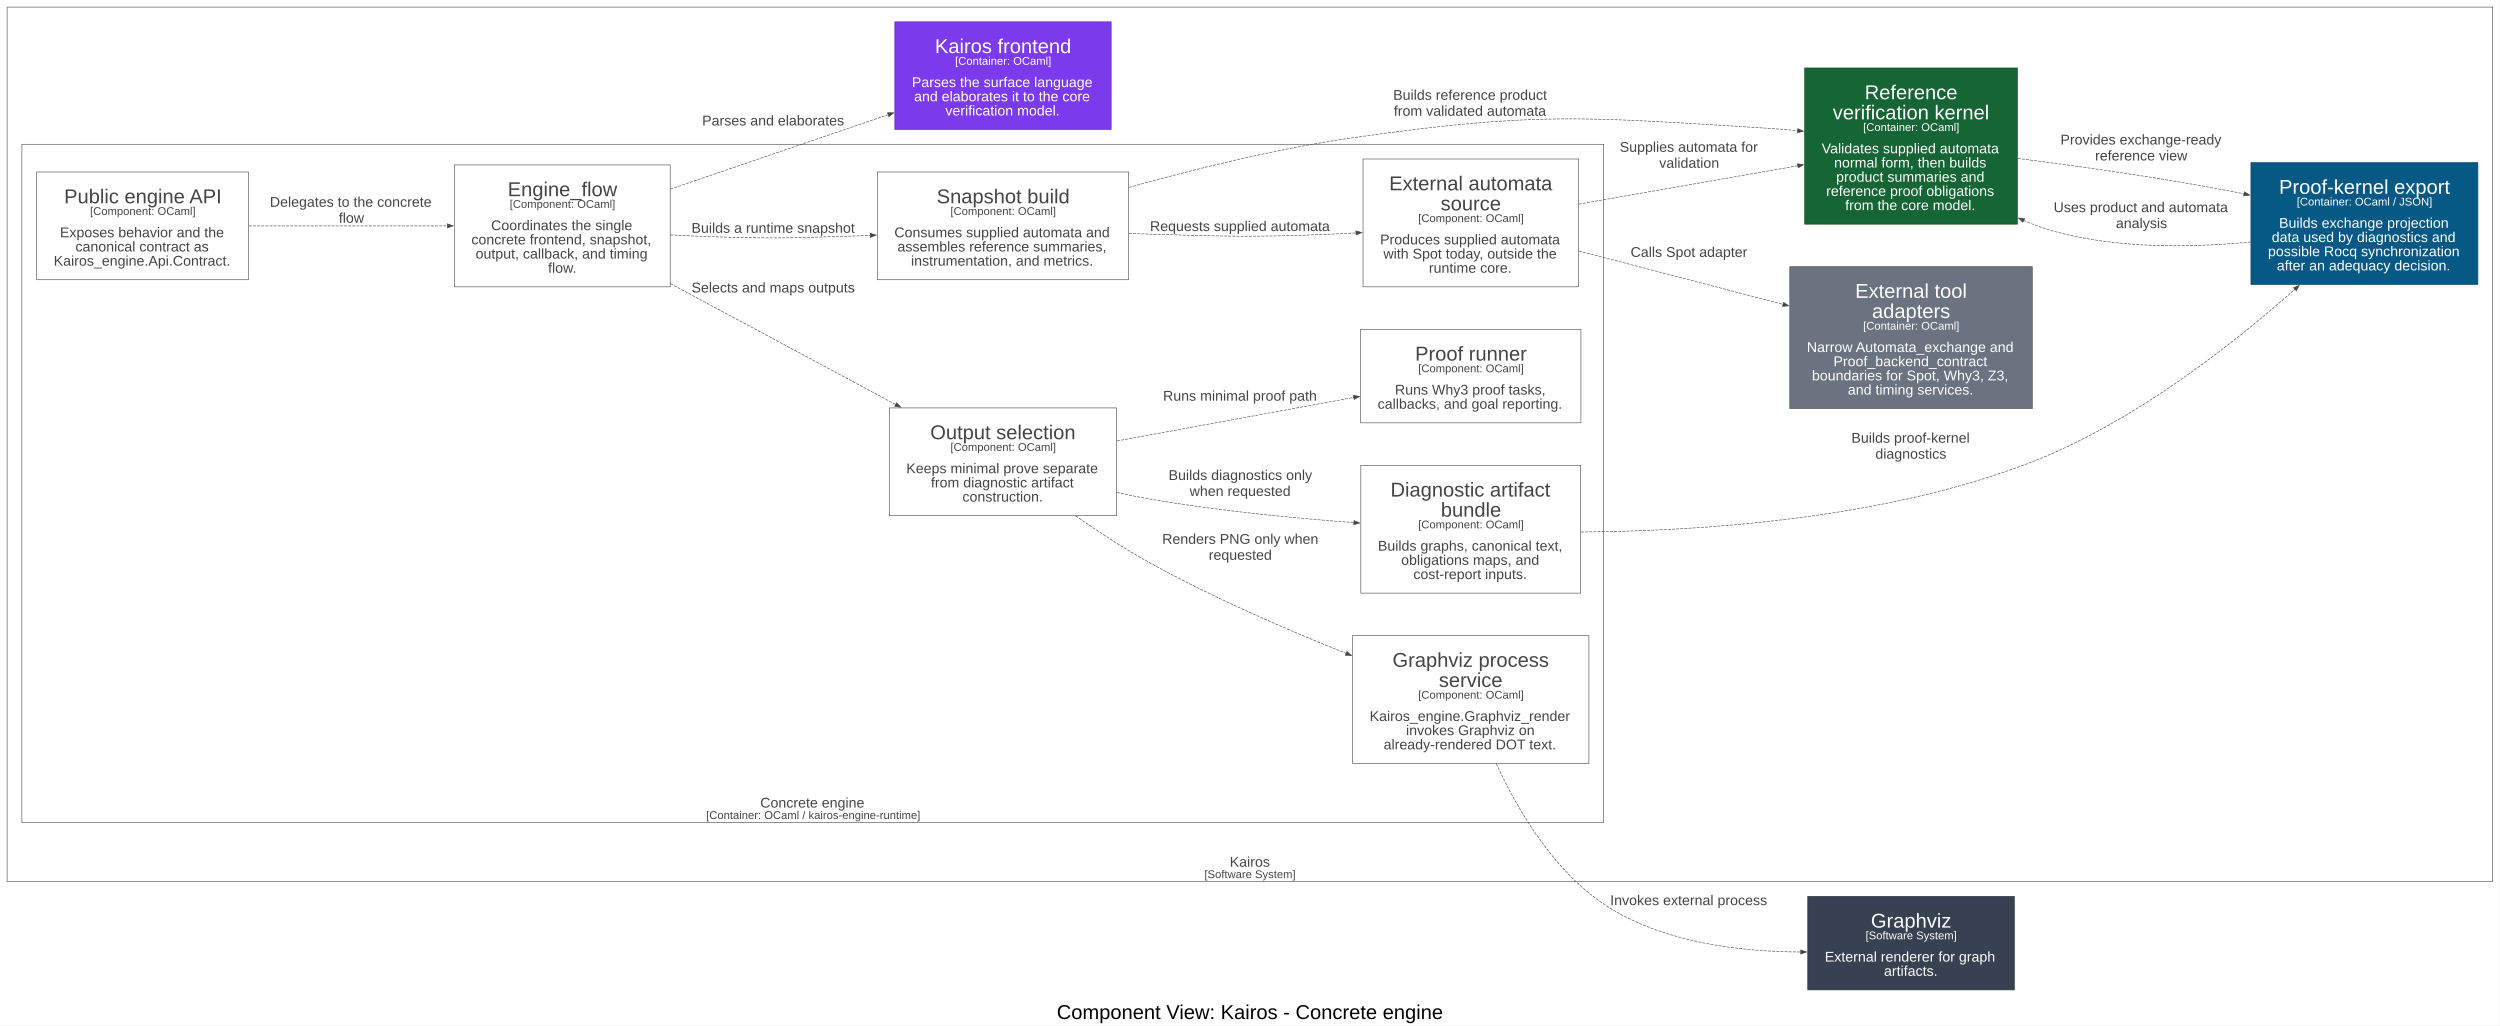
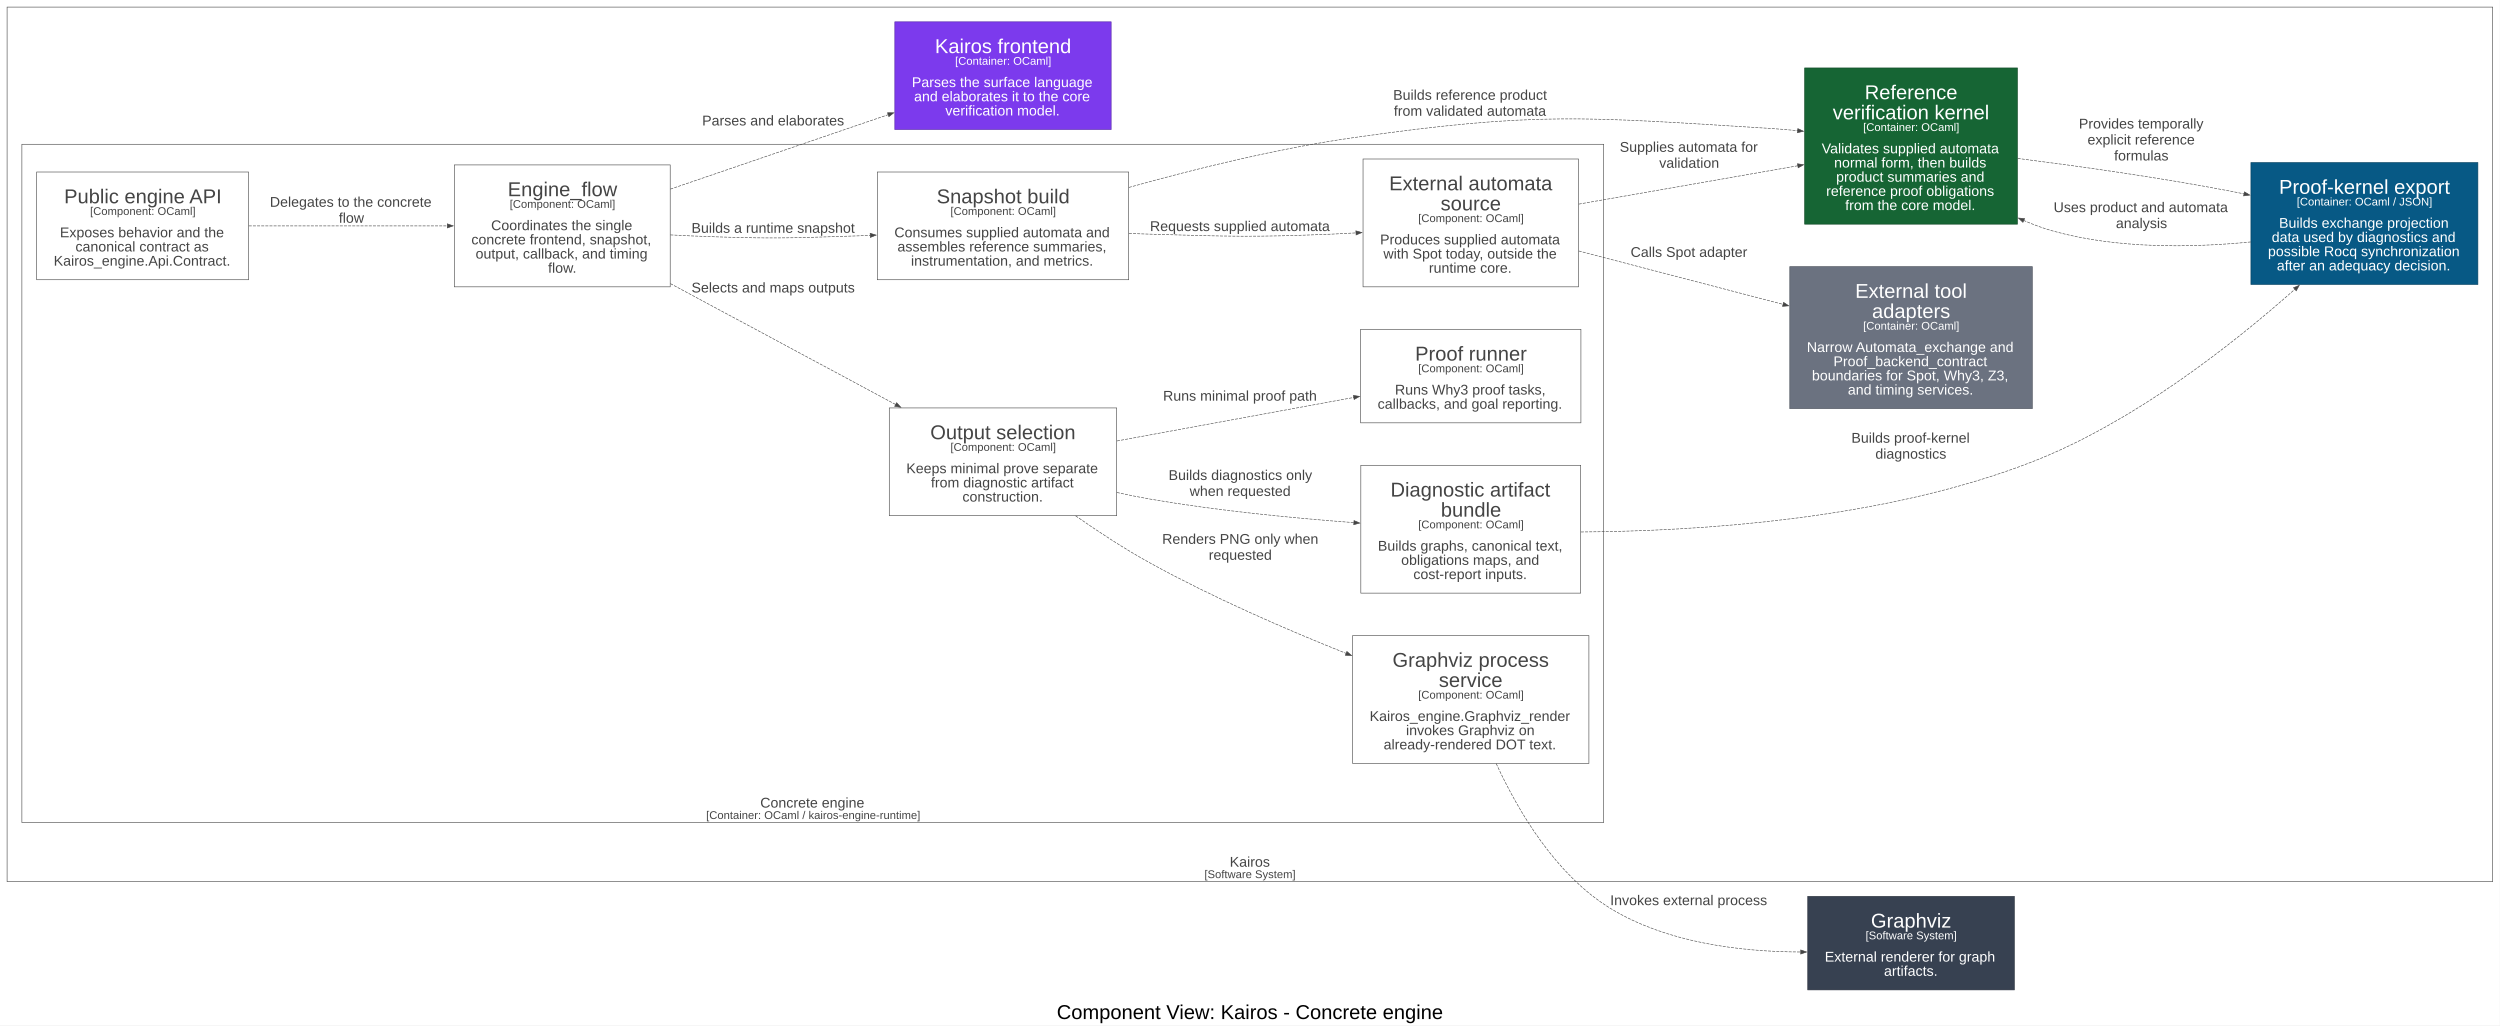
<svg xmlns="http://www.w3.org/2000/svg" width="4228pt" height="1734pt" viewBox="0.00 0.00 4228.00 1734.00">
  <g id="graph0" class="graph" transform="scale(1 1) rotate(0) translate(4 1730.1)">
    <polygon fill="white" stroke="none" points="-4,4 -4,-1730.1 4223.6,-1730.1 4223.6,4 -4,4" />
    <text xml:space="preserve" text-anchor="start" x="1783.18" y="-6.7" font-family="Arial" font-size="34.00">Component View: Kairos - Concrete engine</text>
    <g id="clust1" class="cluster">
      <polygon fill="none" stroke="#444444" points="8,-239.1 8,-1718.1 4211.6,-1718.1 4211.6,-239.1 8,-239.1" />
      <text xml:space="preserve" text-anchor="start" x="2075.68" y="-264.3" font-family="Arial" font-size="24.00" fill="#444444">Kairos</text>
      <text xml:space="preserve" text-anchor="start" x="2032.93" y="-245.05" font-family="Arial" font-size="19.00" fill="#444444">[Software System]</text>
    </g>
    <g id="clust2" class="cluster">
      <polygon fill="none" stroke="#444444" points="33,-339.1 33,-1486.1 2708.15,-1486.1 2708.15,-339.1 33,-339.1" />
      <text xml:space="preserve" text-anchor="start" x="1281.7" y="-364.3" font-family="Arial" font-size="24.00" fill="#444444">Concrete engine</text>
      <text xml:space="preserve" text-anchor="start" x="1190.2" y="-345.05" font-family="Arial" font-size="19.00" fill="#444444">[Container: OCaml / kairos-engine-runtime]</text>
    </g>
    <g id="6" class="node">
      <polygon fill="#374151" stroke="#262d38" points="3402.63,-214.2 3053.28,-214.2 3053.28,-56 3402.63,-56 3402.63,-214.2" />
      <text xml:space="preserve" text-anchor="start" x="3160.08" y="-161.3" font-family="Arial" font-size="34.00" fill="#ffffff">Graphviz</text>
      <text xml:space="preserve" text-anchor="start" x="3151.08" y="-141.55" font-family="Arial" font-size="19.00" fill="#ffffff">[Software System]</text>
      <text xml:space="preserve" text-anchor="start" x="3082.08" y="-103.8" font-family="Arial" font-size="24.00" fill="#ffffff">External renderer for graph</text>
      <text xml:space="preserve" text-anchor="start" x="3182.2" y="-79.8" font-family="Arial" font-size="24.00" fill="#ffffff">artifacts.</text>
    </g>
    <g id="11" class="node">
      <polygon fill="#ffffff" stroke="#444444" points="416.35,-1439.2 58,-1439.2 58,-1257 416.35,-1257 416.35,-1439.2" />
      <text xml:space="preserve" text-anchor="start" x="104.43" y="-1386.3" font-family="Arial" font-size="34.00" fill="#444444">Public engine API</text>
      <text xml:space="preserve" text-anchor="start" x="148.3" y="-1366.55" font-family="Arial" font-size="19.00" fill="#444444">[Component: OCaml]</text>
      <text xml:space="preserve" text-anchor="start" x="97.3" y="-1328.8" font-family="Arial" font-size="24.00" fill="#444444">Exposes behavior and the</text>
      <text xml:space="preserve" text-anchor="start" x="123.55" y="-1304.8" font-family="Arial" font-size="24.00" fill="#444444">canonical contract as</text>
      <text xml:space="preserve" text-anchor="start" x="86.8" y="-1280.8" font-family="Arial" font-size="24.00" fill="#444444">Kairos_engine.Api.Contract.</text>
    </g>
    <g id="12" class="node">
      <polygon fill="#ffffff" stroke="#444444" points="1129.45,-1451.2 764.35,-1451.2 764.35,-1245 1129.45,-1245 1129.45,-1451.2" />
      <text xml:space="preserve" text-anchor="start" x="854.65" y="-1398.3" font-family="Arial" font-size="34.00" fill="#444444">Engine_flow</text>
      <text xml:space="preserve" text-anchor="start" x="858.03" y="-1378.55" font-family="Arial" font-size="19.00" fill="#444444">[Component: OCaml]</text>
      <text xml:space="preserve" text-anchor="start" x="826.53" y="-1340.8" font-family="Arial" font-size="24.00" fill="#444444">Coordinates the single</text>
      <text xml:space="preserve" text-anchor="start" x="793.15" y="-1316.8" font-family="Arial" font-size="24.00" fill="#444444">concrete frontend, snapshot,</text>
      <text xml:space="preserve" text-anchor="start" x="800.28" y="-1292.8" font-family="Arial" font-size="24.00" fill="#444444">output, callback, and timing</text>
      <text xml:space="preserve" text-anchor="start" x="922.9" y="-1268.8" font-family="Arial" font-size="24.00" fill="#444444">flow.</text>
    </g>
-     <g id="73" class="edge">
+     <g id="71" class="edge">
      <path fill="none" stroke="#444444" stroke-dasharray="5,2" d="M416.76,-1348.1C519.19,-1348.1 647.83,-1348.1 752.62,-1348.1" />
      <polygon fill="#444444" stroke="#444444" points="752.47,-1351.6 762.47,-1348.1 752.47,-1344.6 752.47,-1351.6" />
      <text xml:space="preserve" text-anchor="start" x="452.35" y="-1380.35" font-family="Arial" font-size="24.00" fill="#444444">Delegates to the concrete</text>
      <text xml:space="preserve" text-anchor="start" x="568.98" y="-1353.35" font-family="Arial" font-size="24.00" fill="#444444">flow</text>
    </g>
    <g id="13" class="node">
      <polygon fill="#ffffff" stroke="#444444" points="1904.8,-1439.2 1479.7,-1439.2 1479.7,-1257 1904.8,-1257 1904.8,-1439.2" />
      <text xml:space="preserve" text-anchor="start" x="1580.13" y="-1386.3" font-family="Arial" font-size="34.00" fill="#444444">Snapshot build</text>
      <text xml:space="preserve" text-anchor="start" x="1603.38" y="-1366.55" font-family="Arial" font-size="19.00" fill="#444444">[Component: OCaml]</text>
      <text xml:space="preserve" text-anchor="start" x="1508.5" y="-1328.8" font-family="Arial" font-size="24.00" fill="#444444">Consumes supplied automata and</text>
      <text xml:space="preserve" text-anchor="start" x="1513.75" y="-1304.8" font-family="Arial" font-size="24.00" fill="#444444">assembles reference summaries,</text>
      <text xml:space="preserve" text-anchor="start" x="1536.63" y="-1280.8" font-family="Arial" font-size="24.00" fill="#444444">instrumentation, and metrics.</text>
    </g>
-     <g id="75" class="edge">
+     <g id="73" class="edge">
      <path fill="none" stroke="#444444" stroke-dasharray="5,2" d="M1129.75,-1332.83C1141.83,-1332.14 1153.81,-1331.55 1165.45,-1331.1 1289.02,-1326.28 1320.11,-1326.86 1443.7,-1331.1 1451.69,-1331.37 1459.83,-1331.7 1468.04,-1332.06" />
      <polygon fill="#444444" stroke="#444444" points="1467.62,-1335.55 1477.77,-1332.51 1467.95,-1328.55 1467.62,-1335.55" />
      <text xml:space="preserve" text-anchor="start" x="1165.45" y="-1336.35" font-family="Arial" font-size="24.00" fill="#444444">Builds a runtime snapshot</text>
    </g>
    <g id="15" class="node">
      <polygon fill="#ffffff" stroke="#444444" points="1884.55,-1040.2 1499.95,-1040.2 1499.95,-858 1884.55,-858 1884.55,-1040.2" />
      <text xml:space="preserve" text-anchor="start" x="1569.25" y="-987.3" font-family="Arial" font-size="34.00" fill="#444444">Output selection</text>
      <text xml:space="preserve" text-anchor="start" x="1603.38" y="-967.55" font-family="Arial" font-size="19.00" fill="#444444">[Component: OCaml]</text>
      <text xml:space="preserve" text-anchor="start" x="1528.75" y="-929.8" font-family="Arial" font-size="24.00" fill="#444444">Keeps minimal prove separate</text>
      <text xml:space="preserve" text-anchor="start" x="1570.38" y="-905.8" font-family="Arial" font-size="24.00" fill="#444444">from diagnostic artifact</text>
      <text xml:space="preserve" text-anchor="start" x="1623.63" y="-881.8" font-family="Arial" font-size="24.00" fill="#444444">construction.</text>
    </g>
-     <g id="76" class="edge">
+     <g id="74" class="edge">
      <path fill="none" stroke="#444444" stroke-dasharray="5,2" d="M1129.74,-1250.49C1245.64,-1188.28 1395.2,-1108.01 1510.82,-1045.95" />
      <polygon fill="#444444" stroke="#444444" points="1512.35,-1049.1 1519.51,-1041.28 1509.04,-1042.93 1512.35,-1049.1" />
      <text xml:space="preserve" text-anchor="start" x="1165.45" y="-1235.45" font-family="Arial" font-size="24.00" fill="#444444">Selects and maps outputs</text>
    </g>
    <g id="19" class="node">
      <polygon fill="#7c3aed" stroke="#5628a5" points="1875.18,-1693.2 1509.33,-1693.2 1509.33,-1511 1875.18,-1511 1875.18,-1693.2" />
      <text xml:space="preserve" text-anchor="start" x="1577.13" y="-1640.3" font-family="Arial" font-size="34.00" fill="#ffffff">Kairos frontend</text>
      <text xml:space="preserve" text-anchor="start" x="1611.25" y="-1620.55" font-family="Arial" font-size="19.00" fill="#ffffff">[Container: OCaml]</text>
      <text xml:space="preserve" text-anchor="start" x="1538.13" y="-1582.8" font-family="Arial" font-size="24.00" fill="#ffffff">Parses the surface language</text>
      <text xml:space="preserve" text-anchor="start" x="1541.88" y="-1558.8" font-family="Arial" font-size="24.00" fill="#ffffff">and elaborates it to the core</text>
      <text xml:space="preserve" text-anchor="start" x="1594.75" y="-1534.8" font-family="Arial" font-size="24.00" fill="#ffffff">verification model.</text>
    </g>
-     <g id="74" class="edge">
+     <g id="72" class="edge">
      <path fill="none" stroke="#444444" stroke-dasharray="5,2" d="M1129.74,-1410.24C1241.55,-1448.44 1384.69,-1497.35 1498.46,-1536.23" />
      <polygon fill="#444444" stroke="#444444" points="1497,-1539.43 1507.6,-1539.35 1499.27,-1532.8 1497,-1539.43" />
      <text xml:space="preserve" text-anchor="start" x="1183.45" y="-1517.94" font-family="Arial" font-size="24.00" fill="#444444">Parses and elaborates</text>
    </g>
    <g id="14" class="node">
      <polygon fill="#ffffff" stroke="#444444" points="2665.53,-1461.2 2301.18,-1461.2 2301.18,-1245 2665.53,-1245 2665.53,-1461.2" />
      <text xml:space="preserve" text-anchor="start" x="2345.35" y="-1408.3" font-family="Arial" font-size="34.00" fill="#444444">External automata</text>
      <text xml:space="preserve" text-anchor="start" x="2432.35" y="-1374.3" font-family="Arial" font-size="34.00" fill="#444444">source</text>
      <text xml:space="preserve" text-anchor="start" x="2394.48" y="-1354.55" font-family="Arial" font-size="19.00" fill="#444444">[Component: OCaml]</text>
      <text xml:space="preserve" text-anchor="start" x="2329.98" y="-1316.8" font-family="Arial" font-size="24.00" fill="#444444">Produces supplied automata</text>
      <text xml:space="preserve" text-anchor="start" x="2335.6" y="-1292.8" font-family="Arial" font-size="24.00" fill="#444444">with Spot today, outside the</text>
      <text xml:space="preserve" text-anchor="start" x="2412.48" y="-1268.8" font-family="Arial" font-size="24.00" fill="#444444">runtime core.</text>
    </g>
-     <g id="77" class="edge">
+     <g id="75" class="edge">
      <path fill="none" stroke="#444444" stroke-dasharray="5,2" d="M1905.23,-1335.32C1917.26,-1334.84 1929.18,-1334.43 1940.8,-1334.1 2077.08,-1330.25 2111.33,-1328.6 2247.55,-1334.1 2261.17,-1334.65 2275.23,-1335.38 2289.38,-1336.23" />
      <polygon fill="#444444" stroke="#444444" points="2289.03,-1339.72 2299.22,-1336.85 2289.46,-1332.73 2289.03,-1339.72" />
      <text xml:space="preserve" text-anchor="start" x="1940.8" y="-1339.35" font-family="Arial" font-size="24.00" fill="#444444">Requests supplied automata</text>
    </g>
    <g id="21" class="node">
      <polygon fill="#166534" stroke="#0f4624" points="3407.88,-1615.2 3048.03,-1615.2 3048.03,-1351 3407.88,-1351 3407.88,-1615.2" />
      <text xml:space="preserve" text-anchor="start" x="3149.58" y="-1562.3" font-family="Arial" font-size="34.00" fill="#ffffff">Reference</text>
      <text xml:space="preserve" text-anchor="start" x="3095.58" y="-1528.3" font-family="Arial" font-size="34.00" fill="#ffffff">verification kernel</text>
      <text xml:space="preserve" text-anchor="start" x="3146.95" y="-1508.55" font-family="Arial" font-size="19.00" fill="#ffffff">[Container: OCaml]</text>
      <text xml:space="preserve" text-anchor="start" x="3076.83" y="-1470.8" font-family="Arial" font-size="24.00" fill="#ffffff">Validates supplied automata</text>
      <text xml:space="preserve" text-anchor="start" x="3097.83" y="-1446.8" font-family="Arial" font-size="24.00" fill="#ffffff">normal form, then builds</text>
      <text xml:space="preserve" text-anchor="start" x="3101.2" y="-1422.8" font-family="Arial" font-size="24.00" fill="#ffffff">product summaries and</text>
      <text xml:space="preserve" text-anchor="start" x="3084.33" y="-1398.8" font-family="Arial" font-size="24.00" fill="#ffffff">reference proof obligations</text>
      <text xml:space="preserve" text-anchor="start" x="3116.58" y="-1374.8" font-family="Arial" font-size="24.00" fill="#ffffff">from the core model.</text>
    </g>
-     <g id="83" class="edge">
+     <g id="81" class="edge">
      <path fill="none" stroke="#444444" stroke-dasharray="5,2" d="M1905.24,-1413.12C2016.71,-1444.37 2156.29,-1478.91 2283.55,-1497.1 2593.08,-1541.35 2674.82,-1532.53 2986.9,-1513.1 3003.06,-1512.09 3019.8,-1510.71 3036.57,-1509.09" />
      <polygon fill="#444444" stroke="#444444" points="3036.49,-1512.61 3046.09,-1508.14 3035.79,-1505.65 3036.49,-1512.61" />
      <text xml:space="preserve" text-anchor="start" x="2352.1" y="-1561.3" font-family="Arial" font-size="24.00" fill="#444444">Builds reference product</text>
      <text xml:space="preserve" text-anchor="start" x="2353.23" y="-1534.3" font-family="Arial" font-size="24.00" fill="#444444">from validated automata</text>
    </g>
-     <g id="80" class="edge">
+     <g id="78" class="edge">
      <path fill="none" stroke="#444444" stroke-dasharray="5,2" d="M2666.01,-1384.9C2778.42,-1404.58 2922.52,-1429.81 3036.52,-1449.76" />
      <polygon fill="#444444" stroke="#444444" points="3035.86,-1453.2 3046.32,-1451.48 3037.07,-1446.31 3035.86,-1453.2" />
      <text xml:space="preserve" text-anchor="start" x="2735.28" y="-1473.3" font-family="Arial" font-size="24.00" fill="#444444">Supplies automata for</text>
      <text xml:space="preserve" text-anchor="start" x="2802.03" y="-1446.3" font-family="Arial" font-size="24.00" fill="#444444">validation</text>
    </g>
-     <g id="32" class="node">
+     <g id="31" class="node">
      <polygon fill="#6b7280" stroke="#4a4f59" points="3433,-1279.2 3022.9,-1279.2 3022.9,-1039 3433,-1039 3433,-1279.2" />
      <text xml:space="preserve" text-anchor="start" x="3133.45" y="-1226.3" font-family="Arial" font-size="34.00" fill="#ffffff">External tool</text>
      <text xml:space="preserve" text-anchor="start" x="3161.95" y="-1192.3" font-family="Arial" font-size="34.00" fill="#ffffff">adapters</text>
      <text xml:space="preserve" text-anchor="start" x="3146.95" y="-1172.55" font-family="Arial" font-size="19.00" fill="#ffffff">[Container: OCaml]</text>
      <text xml:space="preserve" text-anchor="start" x="3051.7" y="-1134.8" font-family="Arial" font-size="24.00" fill="#ffffff">Narrow Automata_exchange and</text>
      <text xml:space="preserve" text-anchor="start" x="3096.7" y="-1110.8" font-family="Arial" font-size="24.00" fill="#ffffff">Proof_backend_contract</text>
      <text xml:space="preserve" text-anchor="start" x="3060.33" y="-1086.8" font-family="Arial" font-size="24.00" fill="#ffffff">boundaries for Spot, Why3, Z3,</text>
      <text xml:space="preserve" text-anchor="start" x="3121.08" y="-1062.8" font-family="Arial" font-size="24.00" fill="#ffffff">and timing services.</text>
    </g>
-     <g id="78" class="edge">
+     <g id="76" class="edge">
      <path fill="none" stroke="#444444" stroke-dasharray="5,2" d="M2666.01,-1305.64C2770.42,-1278.37 2902.17,-1243.95 3011.75,-1215.32" />
      <polygon fill="#444444" stroke="#444444" points="3012.36,-1218.78 3021.15,-1212.86 3010.59,-1212 3012.36,-1218.78" />
      <text xml:space="preserve" text-anchor="start" x="2753.65" y="-1295.6" font-family="Arial" font-size="24.00" fill="#444444">Calls Spot adapter</text>
    </g>
    <g id="16" class="node">
      <polygon fill="#ffffff" stroke="#444444" points="2669.65,-1173.2 2297.05,-1173.2 2297.05,-1015 2669.65,-1015 2669.65,-1173.2" />
      <text xml:space="preserve" text-anchor="start" x="2389.23" y="-1120.3" font-family="Arial" font-size="34.00" fill="#444444">Proof runner</text>
      <text xml:space="preserve" text-anchor="start" x="2394.48" y="-1100.55" font-family="Arial" font-size="19.00" fill="#444444">[Component: OCaml]</text>
      <text xml:space="preserve" text-anchor="start" x="2355.1" y="-1062.8" font-family="Arial" font-size="24.00" fill="#444444">Runs Why3 proof tasks,</text>
      <text xml:space="preserve" text-anchor="start" x="2325.85" y="-1038.8" font-family="Arial" font-size="24.00" fill="#444444">callbacks, and goal reporting.</text>
    </g>
-     <g id="86" class="edge">
+     <g id="84" class="edge">
      <path fill="none" stroke="#444444" stroke-dasharray="5,2" d="M1885.02,-984.34C2006.58,-1006.68 2163.39,-1035.49 2285.85,-1057.99" />
      <polygon fill="#444444" stroke="#444444" points="2284.88,-1061.37 2295.35,-1059.74 2286.15,-1054.49 2284.88,-1061.37" />
      <text xml:space="preserve" text-anchor="start" x="1962.93" y="-1052.45" font-family="Arial" font-size="24.00" fill="#444444">Runs minimal proof path</text>
    </g>
    <g id="17" class="node">
      <polygon fill="#ffffff" stroke="#444444" points="2669.28,-943.2 2297.43,-943.2 2297.43,-727 2669.28,-727 2669.28,-943.2" />
      <text xml:space="preserve" text-anchor="start" x="2347.6" y="-890.3" font-family="Arial" font-size="34.00" fill="#444444">Diagnostic artifact</text>
      <text xml:space="preserve" text-anchor="start" x="2432.73" y="-856.3" font-family="Arial" font-size="34.00" fill="#444444">bundle</text>
      <text xml:space="preserve" text-anchor="start" x="2394.48" y="-836.55" font-family="Arial" font-size="19.00" fill="#444444">[Component: OCaml]</text>
      <text xml:space="preserve" text-anchor="start" x="2326.23" y="-798.8" font-family="Arial" font-size="24.00" fill="#444444">Builds graphs, canonical text,</text>
      <text xml:space="preserve" text-anchor="start" x="2365.6" y="-774.8" font-family="Arial" font-size="24.00" fill="#444444">obligations maps, and</text>
      <text xml:space="preserve" text-anchor="start" x="2386.23" y="-750.8" font-family="Arial" font-size="24.00" fill="#444444">cost-report inputs.</text>
    </g>
-     <g id="87" class="edge">
+     <g id="85" class="edge">
      <path fill="none" stroke="#444444" stroke-dasharray="5,2" d="M1884.86,-897.22C1903.68,-893.07 1922.56,-889.26 1940.8,-886.1 2054.37,-866.42 2182.74,-853.92 2285.99,-846.22" />
      <polygon fill="#444444" stroke="#444444" points="2285.95,-849.73 2295.67,-845.5 2285.44,-842.75 2285.95,-849.73" />
      <text xml:space="preserve" text-anchor="start" x="1972.3" y="-918.35" font-family="Arial" font-size="24.00" fill="#444444">Builds diagnostics only</text>
      <text xml:space="preserve" text-anchor="start" x="2007.93" y="-891.35" font-family="Arial" font-size="24.00" fill="#444444">when requested</text>
    </g>
    <g id="18" class="node">
      <polygon fill="#ffffff" stroke="#444444" points="2683.15,-655.2 2283.55,-655.2 2283.55,-439 2683.15,-439 2683.15,-655.2" />
      <text xml:space="preserve" text-anchor="start" x="2350.98" y="-602.3" font-family="Arial" font-size="34.00" fill="#444444">Graphviz process</text>
      <text xml:space="preserve" text-anchor="start" x="2429.35" y="-568.3" font-family="Arial" font-size="34.00" fill="#444444">service</text>
      <text xml:space="preserve" text-anchor="start" x="2394.48" y="-548.55" font-family="Arial" font-size="19.00" fill="#444444">[Component: OCaml]</text>
      <text xml:space="preserve" text-anchor="start" x="2312.35" y="-510.8" font-family="Arial" font-size="24.00" fill="#444444">Kairos_engine.Graphviz_render</text>
      <text xml:space="preserve" text-anchor="start" x="2373.85" y="-486.8" font-family="Arial" font-size="24.00" fill="#444444">invokes Graphviz on</text>
      <text xml:space="preserve" text-anchor="start" x="2335.98" y="-462.8" font-family="Arial" font-size="24.00" fill="#444444">already-rendered DOT text.</text>
    </g>
-     <g id="88" class="edge">
+     <g id="86" class="edge">
      <path fill="none" stroke="#444444" stroke-dasharray="5,2" d="M1815.1,-857.71C1854.19,-830.38 1898.37,-801.49 1940.8,-778.1 2046.7,-719.71 2170.39,-665.96 2272.8,-625.02" />
      <polygon fill="#444444" stroke="#444444" points="2273.87,-628.36 2281.87,-621.41 2271.28,-621.86 2273.87,-628.36" />
      <text xml:space="preserve" text-anchor="start" x="1961.43" y="-810.35" font-family="Arial" font-size="24.00" fill="#444444">Renders PNG only when</text>
      <text xml:space="preserve" text-anchor="start" x="2040.18" y="-783.35" font-family="Arial" font-size="24.00" fill="#444444">requested</text>
    </g>
-     <g id="26" class="node">
+     <g id="25" class="node">
      <polygon fill="#075985" stroke="#043e5d" points="4186.6,-1455.2 3802.75,-1455.2 3802.75,-1249 4186.6,-1249 4186.6,-1455.2" />
      <text xml:space="preserve" text-anchor="start" x="3850.3" y="-1402.3" font-family="Arial" font-size="34.00" fill="#ffffff">Proof-kernel export</text>
      <text xml:space="preserve" text-anchor="start" x="3880.3" y="-1382.55" font-family="Arial" font-size="19.00" fill="#ffffff">[Container: OCaml / JSON]</text>
      <text xml:space="preserve" text-anchor="start" x="3850.3" y="-1344.8" font-family="Arial" font-size="24.00" fill="#ffffff">Builds exchange projection</text>
      <text xml:space="preserve" text-anchor="start" x="3837.93" y="-1320.8" font-family="Arial" font-size="24.00" fill="#ffffff">data used by diagnostics and</text>
      <text xml:space="preserve" text-anchor="start" x="3831.55" y="-1296.8" font-family="Arial" font-size="24.00" fill="#ffffff">possible Rocq synchronization</text>
      <text xml:space="preserve" text-anchor="start" x="3846.55" y="-1272.8" font-family="Arial" font-size="24.00" fill="#ffffff">after an adequacy decision.</text>
    </g>
-     <g id="91" class="edge">
+     <g id="89" class="edge">
      <path fill="none" stroke="#444444" stroke-dasharray="5,2" d="M2669.68,-830.45C2865.83,-831.62 3181.24,-851.04 3433,-949.1 3603.75,-1015.6 3770.49,-1146.37 3877.13,-1240.95" />
      <polygon fill="#444444" stroke="#444444" points="3874.74,-1243.5 3884.53,-1247.54 3879.39,-1238.28 3874.74,-1243.5" />
      <text xml:space="preserve" text-anchor="start" x="3127.08" y="-981.35" font-family="Arial" font-size="24.00" fill="#444444">Builds proof-kernel</text>
      <text xml:space="preserve" text-anchor="start" x="3167.58" y="-954.35" font-family="Arial" font-size="24.00" fill="#444444">diagnostics</text>
    </g>
-     <g id="89" class="edge">
+     <g id="87" class="edge">
      <path fill="none" stroke="#444444" stroke-dasharray="5,2" d="M2526.4,-438.68C2564.04,-357.17 2627.52,-250.25 2719.15,-194.1 2814.7,-135.55 2939.53,-120.4 3041.51,-120.09" />
      <polygon fill="#444444" stroke="#444444" points="3041.36,-123.59 3051.37,-120.11 3041.38,-116.59 3041.36,-123.59" />
      <text xml:space="preserve" text-anchor="start" x="2719.15" y="-199.35" font-family="Arial" font-size="24.00" fill="#444444">Invokes external process</text>
    </g>
-     <g id="71" class="edge">
+     <g id="69" class="edge">
      <path fill="none" stroke="#444444" stroke-dasharray="5,2" d="M3408.33,-1462.19C3513.23,-1448.86 3647.97,-1429.83 3766.75,-1407.1 3774.76,-1405.57 3782.91,-1403.94 3791.12,-1402.23" />
      <polygon fill="#444444" stroke="#444444" points="3791.82,-1405.66 3800.89,-1400.18 3790.38,-1398.81 3791.82,-1405.66" />
-       <text xml:space="preserve" text-anchor="start" x="3480.63" y="-1485.7" font-family="Arial" font-size="24.00" fill="#444444">Provides exchange-ready</text>
-       <text xml:space="preserve" text-anchor="start" x="3539.13" y="-1458.7" font-family="Arial" font-size="24.00" fill="#444444">reference view</text>
-     </g>
-     <g id="50" class="edge">
+       <text xml:space="preserve" text-anchor="start" x="3511.75" y="-1512.7" font-family="Arial" font-size="24.00" fill="#444444">Provides temporally</text>
+       <text xml:space="preserve" text-anchor="start" x="3526.38" y="-1485.7" font-family="Arial" font-size="24.00" fill="#444444">explicit reference</text>
+       <text xml:space="preserve" text-anchor="start" x="3571.38" y="-1458.7" font-family="Arial" font-size="24.00" fill="#444444">formulas</text>
+     </g>
+     <g id="49" class="edge">
      <path fill="none" stroke="#444444" stroke-dasharray="5,2" d="M3802.51,-1320.91C3701.59,-1311.01 3576.68,-1309.28 3469,-1339.1 3452.03,-1343.8 3435.06,-1350.05 3418.42,-1357.33" />
      <polygon fill="#444444" stroke="#444444" points="3417.16,-1354.05 3409.49,-1361.36 3420.04,-1360.43 3417.16,-1354.05" />
      <text xml:space="preserve" text-anchor="start" x="3469" y="-1371.35" font-family="Arial" font-size="24.00" fill="#444444">Uses product and automata</text>
      <text xml:space="preserve" text-anchor="start" x="3574.38" y="-1344.35" font-family="Arial" font-size="24.00" fill="#444444">analysis</text>
    </g>
  </g>
</svg>
